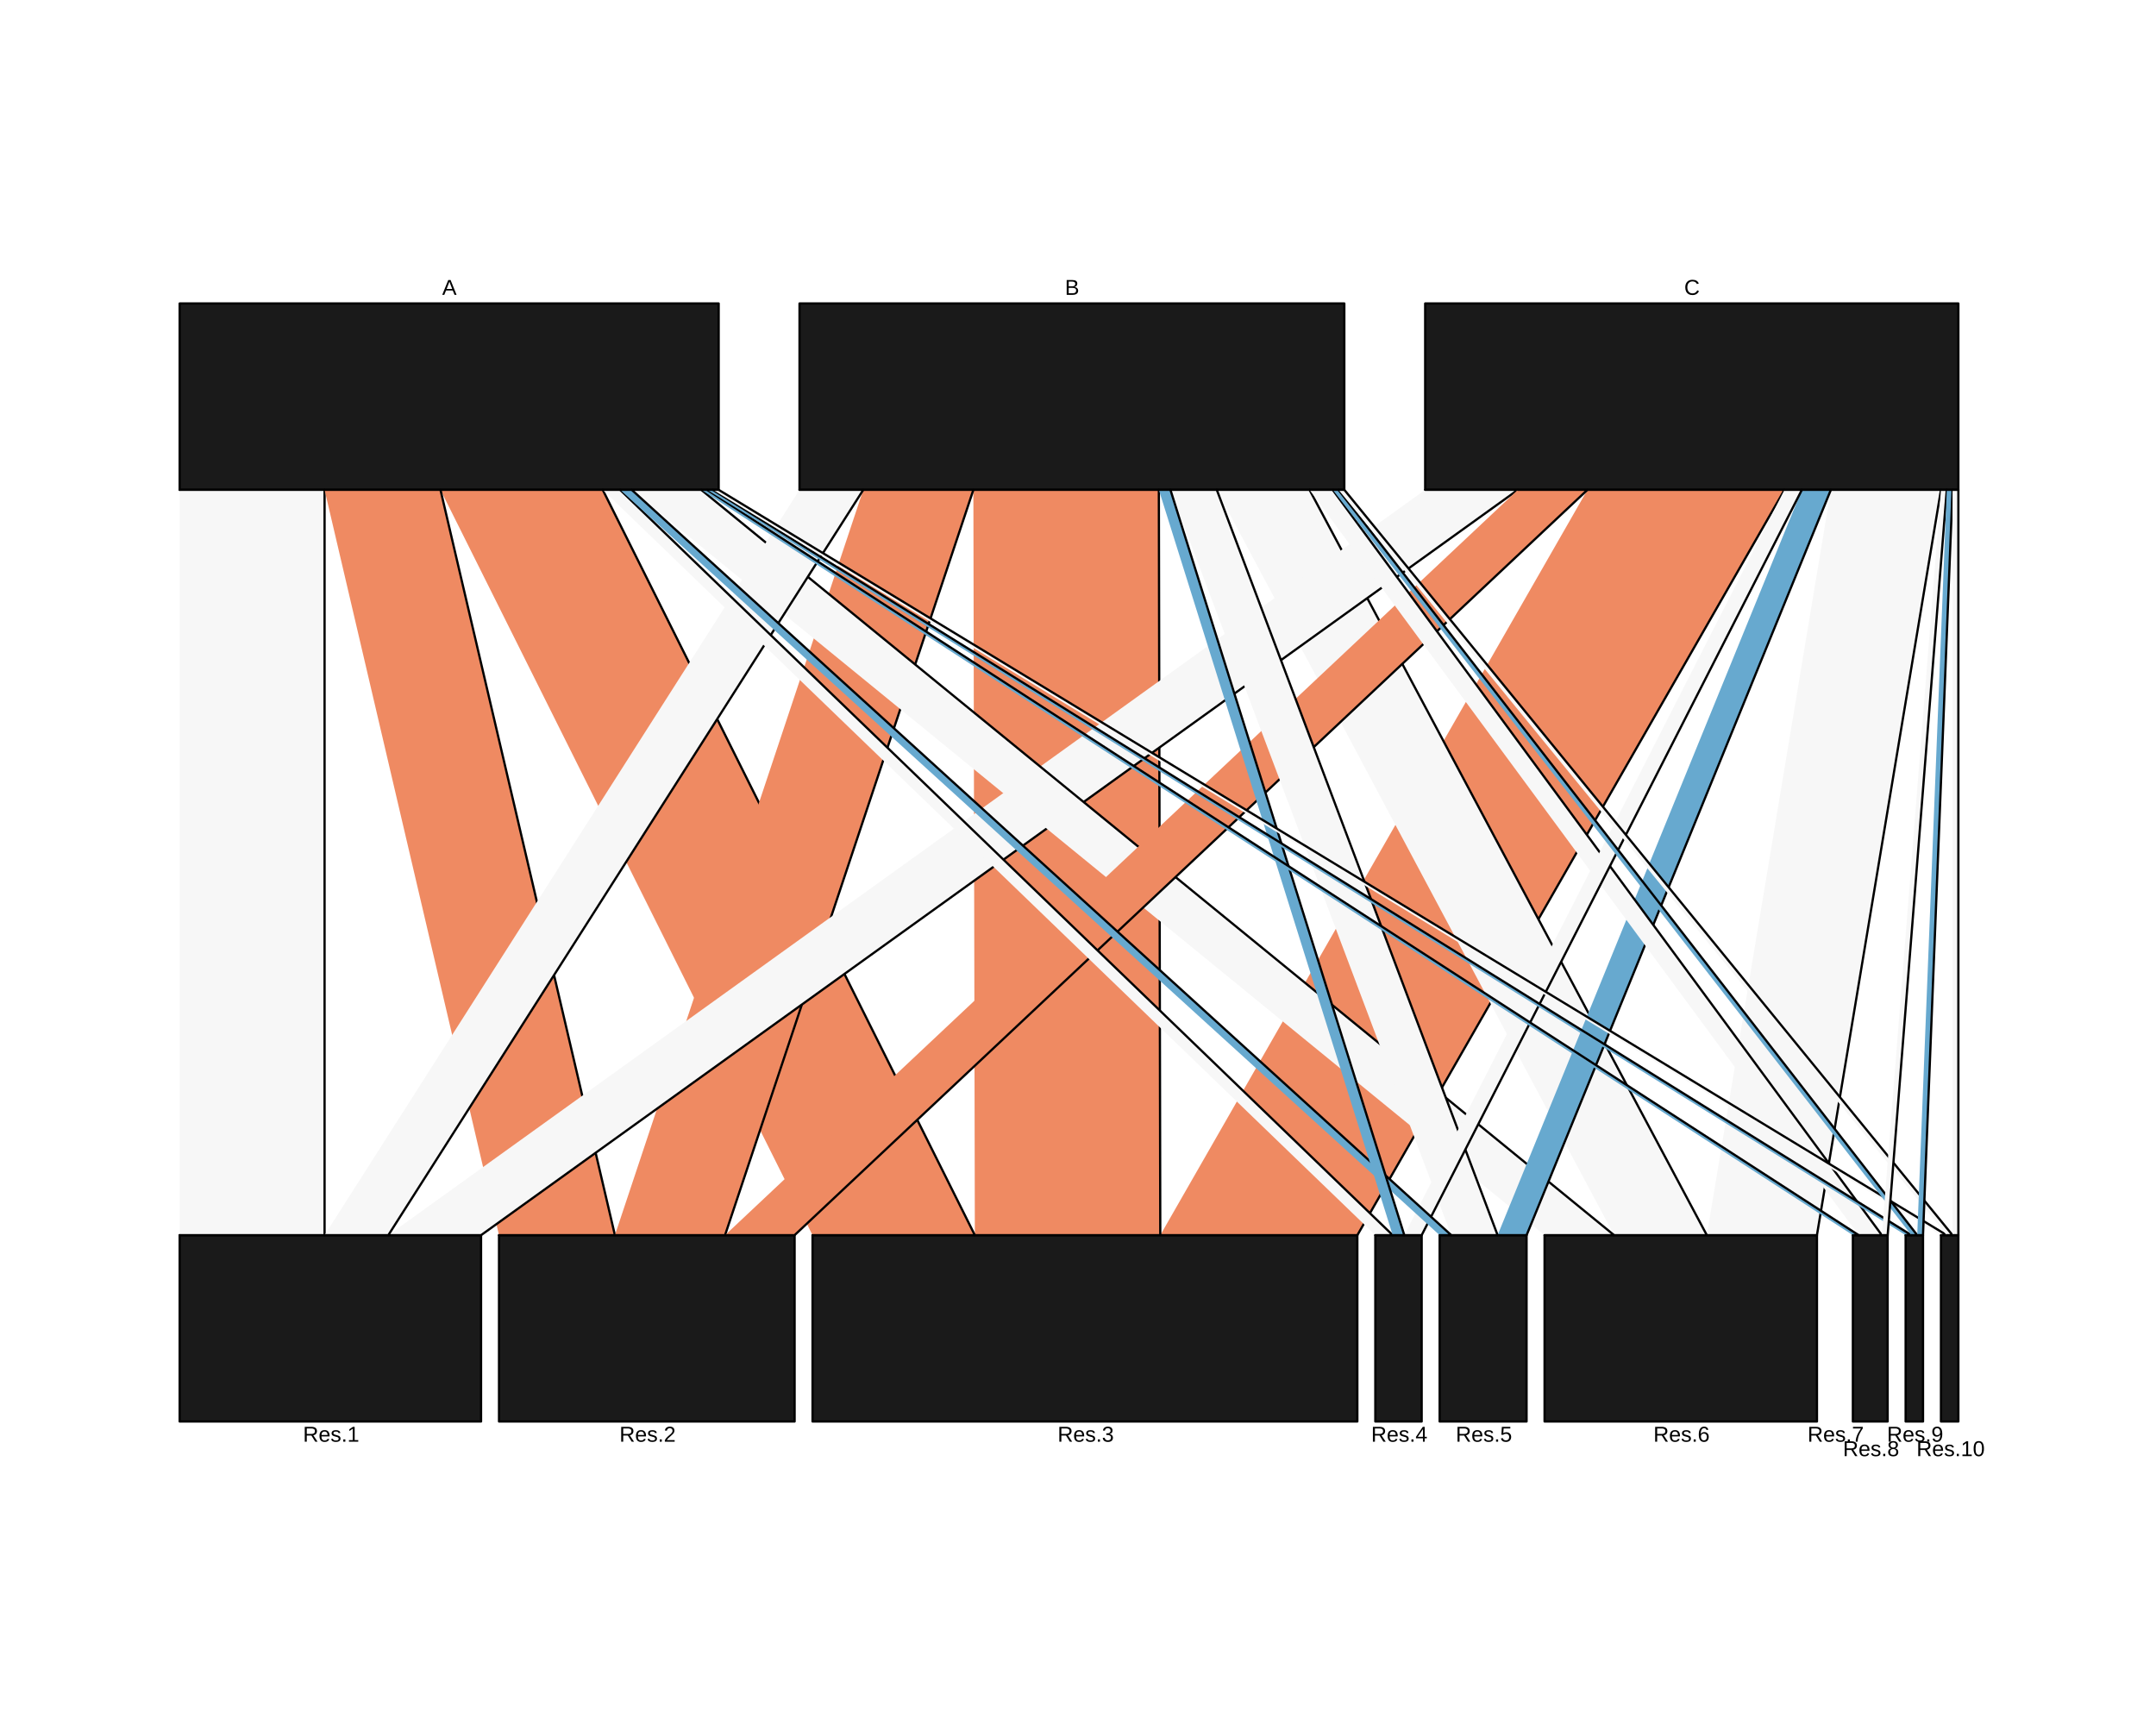
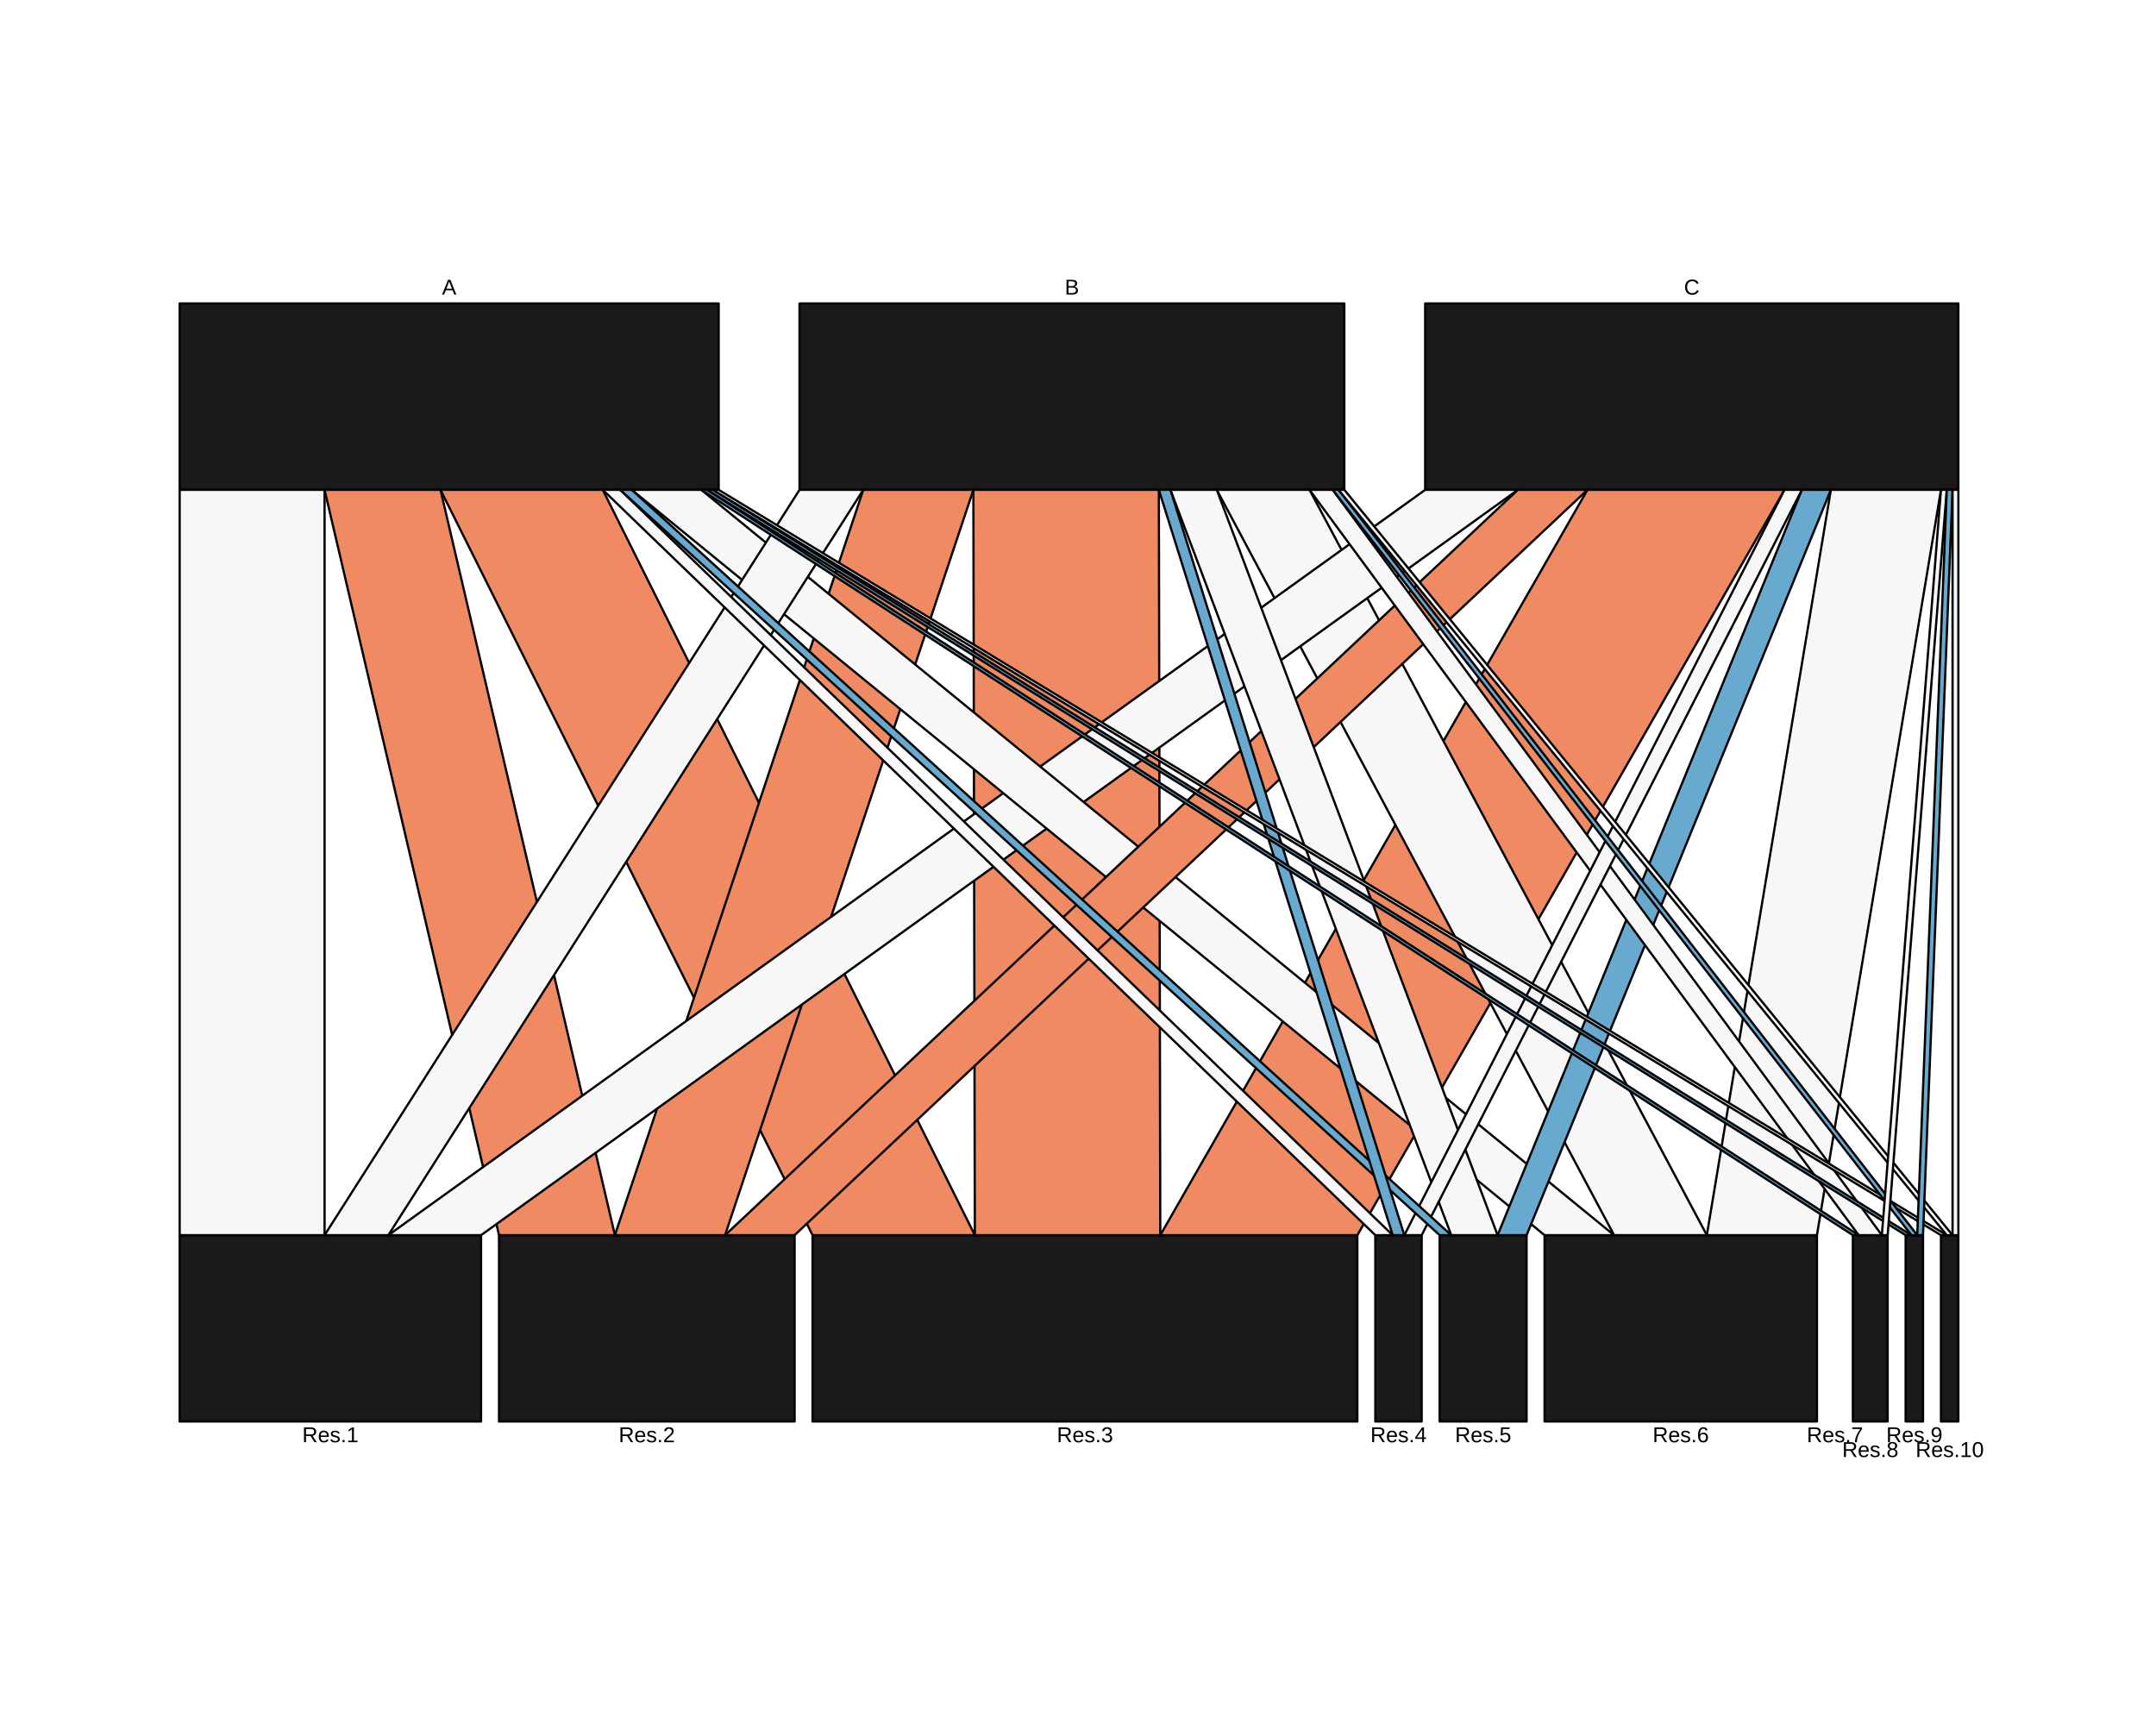
<svg xmlns="http://www.w3.org/2000/svg" viewBox="0 0 720.00 576.00">
  <defs>
    <style type="text/css">
-     line, polyline, path, rect, circle {
+     line, polyline, polygon, path, rect, circle {
      fill: none;
      stroke: #000000;
      stroke-linecap: round;
      stroke-linejoin: round;
      stroke-miterlimit: 10.00;
    }
  </style>
  </defs>
  <rect width="100%" height="100%" style="stroke: none; fill: #FFFFFF;" />
  <defs>
-     <clipPath id="cpMzZ8Njg0fDU0MHwzNg==">
+     <clipPath id="cpMzYuMDB8Njg0LjAwfDU0MC4wMHwzNi4wMA==">
      <rect x="36.00" y="36.00" width="648.00" height="504.00" />
    </clipPath>
  </defs>
-   <rect x="60.00" y="101.33" width="180.00" height="62.22" style="stroke-width: 0.75; fill: #1A1A1A;" clip-path="url(#cpMzZ8Njg0fDU0MHwzNg==)" />
-   <g clip-path="url(#cpMzZ8Njg0fDU0MHwzNg==)">
-     <text x="147.67" y="98.45" style="font-size: 7.20px; font-family: Liberation Sans;" textLength="4.67px" lengthAdjust="spacingAndGlyphs">A</text>
+   <rect x="60.00" y="101.33" width="180.00" height="62.22" style="stroke-width: 0.75; fill: #1A1A1A;" clip-path="url(#cpMzYuMDB8Njg0LjAwfDU0MC4wMHwzNi4wMA==)" />
+   <g clip-path="url(#cpMzYuMDB8Njg0LjAwfDU0MC4wMHwzNi4wMA==)">
+     <text x="147.60" y="98.37" style="font-size: 7.20px; font-family: Liberation Sans;" textLength="4.80px" lengthAdjust="spacingAndGlyphs">A</text>
  </g>
-   <rect x="267.00" y="101.33" width="181.94" height="62.22" style="stroke-width: 0.75; fill: #1A1A1A;" clip-path="url(#cpMzZ8Njg0fDU0MHwzNg==)" />
-   <g clip-path="url(#cpMzZ8Njg0fDU0MHwzNg==)">
-     <text x="355.63" y="98.45" style="font-size: 7.20px; font-family: Liberation Sans;" textLength="4.67px" lengthAdjust="spacingAndGlyphs">B</text>
+   <rect x="267.00" y="101.33" width="181.94" height="62.22" style="stroke-width: 0.75; fill: #1A1A1A;" clip-path="url(#cpMzYuMDB8Njg0LjAwfDU0MC4wMHwzNi4wMA==)" />
+   <g clip-path="url(#cpMzYuMDB8Njg0LjAwfDU0MC4wMHwzNi4wMA==)">
+     <text x="355.57" y="98.37" style="font-size: 7.20px; font-family: Liberation Sans;" textLength="4.80px" lengthAdjust="spacingAndGlyphs">B</text>
  </g>
-   <rect x="475.94" y="101.33" width="178.06" height="62.22" style="stroke-width: 0.75; fill: #1A1A1A;" clip-path="url(#cpMzZ8Njg0fDU0MHwzNg==)" />
-   <g clip-path="url(#cpMzZ8Njg0fDU0MHwzNg==)">
-     <text x="562.44" y="98.45" style="font-size: 7.20px; font-family: Liberation Sans;" textLength="5.06px" lengthAdjust="spacingAndGlyphs">C</text>
+   <rect x="475.94" y="101.33" width="178.06" height="62.22" style="stroke-width: 0.75; fill: #1A1A1A;" clip-path="url(#cpMzYuMDB8Njg0LjAwfDU0MC4wMHwzNi4wMA==)" />
+   <g clip-path="url(#cpMzYuMDB8Njg0LjAwfDU0MC4wMHwzNi4wMA==)">
+     <text x="562.37" y="98.37" style="font-size: 7.20px; font-family: Liberation Sans;" textLength="5.19px" lengthAdjust="spacingAndGlyphs">C</text>
  </g>
-   <rect x="60.00" y="412.44" width="100.65" height="62.22" style="stroke-width: 0.75; fill: #1A1A1A;" clip-path="url(#cpMzZ8Njg0fDU0MHwzNg==)" />
-   <g clip-path="url(#cpMzZ8Njg0fDU0MHwzNg==)">
-     <text x="101.18" y="481.40" style="font-size: 7.20px; font-family: Liberation Sans;" textLength="18.29px" lengthAdjust="spacingAndGlyphs">Res.1</text>
+   <rect x="60.00" y="412.44" width="100.65" height="62.22" style="stroke-width: 0.75; fill: #1A1A1A;" clip-path="url(#cpMzYuMDB8Njg0LjAwfDU0MC4wMHwzNi4wMA==)" />
+   <g clip-path="url(#cpMzYuMDB8Njg0LjAwfDU0MC4wMHwzNi4wMA==)">
+     <text x="100.93" y="481.58" style="font-size: 7.20px; font-family: Liberation Sans;" textLength="18.78px" lengthAdjust="spacingAndGlyphs">Res.1</text>
  </g>
-   <rect x="166.65" y="412.44" width="98.71" height="62.22" style="stroke-width: 0.75; fill: #1A1A1A;" clip-path="url(#cpMzZ8Njg0fDU0MHwzNg==)" />
-   <g clip-path="url(#cpMzZ8Njg0fDU0MHwzNg==)">
-     <text x="206.86" y="481.40" style="font-size: 7.20px; font-family: Liberation Sans;" textLength="18.29px" lengthAdjust="spacingAndGlyphs">Res.2</text>
+   <rect x="166.65" y="412.44" width="98.71" height="62.22" style="stroke-width: 0.75; fill: #1A1A1A;" clip-path="url(#cpMzYuMDB8Njg0LjAwfDU0MC4wMHwzNi4wMA==)" />
+   <g clip-path="url(#cpMzYuMDB8Njg0LjAwfDU0MC4wMHwzNi4wMA==)">
+     <text x="206.61" y="481.58" style="font-size: 7.20px; font-family: Liberation Sans;" textLength="18.78px" lengthAdjust="spacingAndGlyphs">Res.2</text>
  </g>
-   <rect x="271.35" y="412.44" width="181.94" height="62.22" style="stroke-width: 0.75; fill: #1A1A1A;" clip-path="url(#cpMzZ8Njg0fDU0MHwzNg==)" />
-   <g clip-path="url(#cpMzZ8Njg0fDU0MHwzNg==)">
-     <text x="353.18" y="481.40" style="font-size: 7.20px; font-family: Liberation Sans;" textLength="18.29px" lengthAdjust="spacingAndGlyphs">Res.3</text>
+   <rect x="271.35" y="412.44" width="181.94" height="62.22" style="stroke-width: 0.75; fill: #1A1A1A;" clip-path="url(#cpMzYuMDB8Njg0LjAwfDU0MC4wMHwzNi4wMA==)" />
+   <g clip-path="url(#cpMzYuMDB8Njg0LjAwfDU0MC4wMHwzNi4wMA==)">
+     <text x="352.93" y="481.58" style="font-size: 7.20px; font-family: Liberation Sans;" textLength="18.78px" lengthAdjust="spacingAndGlyphs">Res.3</text>
  </g>
-   <rect x="459.29" y="412.44" width="15.48" height="62.22" style="stroke-width: 0.75; fill: #1A1A1A;" clip-path="url(#cpMzZ8Njg0fDU0MHwzNg==)" />
-   <g clip-path="url(#cpMzZ8Njg0fDU0MHwzNg==)">
-     <text x="457.89" y="481.40" style="font-size: 7.20px; font-family: Liberation Sans;" textLength="18.29px" lengthAdjust="spacingAndGlyphs">Res.4</text>
+   <rect x="459.29" y="412.44" width="15.48" height="62.22" style="stroke-width: 0.75; fill: #1A1A1A;" clip-path="url(#cpMzYuMDB8Njg0LjAwfDU0MC4wMHwzNi4wMA==)" />
+   <g clip-path="url(#cpMzYuMDB8Njg0LjAwfDU0MC4wMHwzNi4wMA==)">
+     <text x="457.64" y="481.58" style="font-size: 7.20px; font-family: Liberation Sans;" textLength="18.78px" lengthAdjust="spacingAndGlyphs">Res.4</text>
  </g>
-   <rect x="480.77" y="412.44" width="29.03" height="62.22" style="stroke-width: 0.75; fill: #1A1A1A;" clip-path="url(#cpMzZ8Njg0fDU0MHwzNg==)" />
-   <g clip-path="url(#cpMzZ8Njg0fDU0MHwzNg==)">
-     <text x="486.15" y="481.40" style="font-size: 7.20px; font-family: Liberation Sans;" textLength="18.29px" lengthAdjust="spacingAndGlyphs">Res.5</text>
+   <rect x="480.77" y="412.44" width="29.03" height="62.22" style="stroke-width: 0.75; fill: #1A1A1A;" clip-path="url(#cpMzYuMDB8Njg0LjAwfDU0MC4wMHwzNi4wMA==)" />
+   <g clip-path="url(#cpMzYuMDB8Njg0LjAwfDU0MC4wMHwzNi4wMA==)">
+     <text x="485.90" y="481.58" style="font-size: 7.20px; font-family: Liberation Sans;" textLength="18.78px" lengthAdjust="spacingAndGlyphs">Res.5</text>
  </g>
-   <rect x="515.81" y="412.44" width="90.97" height="62.22" style="stroke-width: 0.75; fill: #1A1A1A;" clip-path="url(#cpMzZ8Njg0fDU0MHwzNg==)" />
-   <g clip-path="url(#cpMzZ8Njg0fDU0MHwzNg==)">
-     <text x="552.15" y="481.40" style="font-size: 7.20px; font-family: Liberation Sans;" textLength="18.29px" lengthAdjust="spacingAndGlyphs">Res.6</text>
+   <rect x="515.81" y="412.44" width="90.97" height="62.22" style="stroke-width: 0.75; fill: #1A1A1A;" clip-path="url(#cpMzYuMDB8Njg0LjAwfDU0MC4wMHwzNi4wMA==)" />
+   <g clip-path="url(#cpMzYuMDB8Njg0LjAwfDU0MC4wMHwzNi4wMA==)">
+     <text x="551.90" y="481.58" style="font-size: 7.20px; font-family: Liberation Sans;" textLength="18.78px" lengthAdjust="spacingAndGlyphs">Res.6</text>
  </g>
-   <rect x="612.77" y="412.44" width="0.00" height="62.22" style="stroke-width: 0.75; fill: #1A1A1A;" clip-path="url(#cpMzZ8Njg0fDU0MHwzNg==)" />
-   <g clip-path="url(#cpMzZ8Njg0fDU0MHwzNg==)">
-     <text x="603.63" y="481.40" style="font-size: 7.20px; font-family: Liberation Sans;" textLength="18.29px" lengthAdjust="spacingAndGlyphs">Res.7</text>
+   <rect x="612.77" y="412.44" width="0.00" height="62.22" style="stroke-width: 0.75; fill: #1A1A1A;" clip-path="url(#cpMzYuMDB8Njg0LjAwfDU0MC4wMHwzNi4wMA==)" />
+   <g clip-path="url(#cpMzYuMDB8Njg0LjAwfDU0MC4wMHwzNi4wMA==)">
+     <text x="603.38" y="481.58" style="font-size: 7.20px; font-family: Liberation Sans;" textLength="18.78px" lengthAdjust="spacingAndGlyphs">Res.7</text>
  </g>
-   <rect x="618.77" y="412.44" width="11.61" height="62.22" style="stroke-width: 0.75; fill: #1A1A1A;" clip-path="url(#cpMzZ8Njg0fDU0MHwzNg==)" />
-   <g clip-path="url(#cpMzZ8Njg0fDU0MHwzNg==)">
-     <text x="615.44" y="486.22" style="font-size: 7.20px; font-family: Liberation Sans;" textLength="18.29px" lengthAdjust="spacingAndGlyphs">Res.8</text>
+   <rect x="618.77" y="412.44" width="11.61" height="62.22" style="stroke-width: 0.75; fill: #1A1A1A;" clip-path="url(#cpMzYuMDB8Njg0LjAwfDU0MC4wMHwzNi4wMA==)" />
+   <g clip-path="url(#cpMzYuMDB8Njg0LjAwfDU0MC4wMHwzNi4wMA==)">
+     <text x="615.19" y="486.52" style="font-size: 7.20px; font-family: Liberation Sans;" textLength="18.78px" lengthAdjust="spacingAndGlyphs">Res.8</text>
  </g>
-   <rect x="636.39" y="412.44" width="5.81" height="62.22" style="stroke-width: 0.75; fill: #1A1A1A;" clip-path="url(#cpMzZ8Njg0fDU0MHwzNg==)" />
-   <g clip-path="url(#cpMzZ8Njg0fDU0MHwzNg==)">
-     <text x="630.15" y="481.40" style="font-size: 7.20px; font-family: Liberation Sans;" textLength="18.29px" lengthAdjust="spacingAndGlyphs">Res.9</text>
+   <rect x="636.39" y="412.44" width="5.81" height="62.22" style="stroke-width: 0.75; fill: #1A1A1A;" clip-path="url(#cpMzYuMDB8Njg0LjAwfDU0MC4wMHwzNi4wMA==)" />
+   <g clip-path="url(#cpMzYuMDB8Njg0LjAwfDU0MC4wMHwzNi4wMA==)">
+     <text x="629.90" y="481.58" style="font-size: 7.20px; font-family: Liberation Sans;" textLength="18.78px" lengthAdjust="spacingAndGlyphs">Res.9</text>
  </g>
-   <rect x="648.19" y="412.44" width="5.81" height="62.22" style="stroke-width: 0.75; fill: #1A1A1A;" clip-path="url(#cpMzZ8Njg0fDU0MHwzNg==)" />
-   <g clip-path="url(#cpMzZ8Njg0fDU0MHwzNg==)">
-     <text x="640.01" y="486.22" style="font-size: 7.20px; font-family: Liberation Sans;" textLength="22.18px" lengthAdjust="spacingAndGlyphs">Res.10</text>
+   <rect x="648.19" y="412.44" width="5.81" height="62.22" style="stroke-width: 0.75; fill: #1A1A1A;" clip-path="url(#cpMzYuMDB8Njg0LjAwfDU0MC4wMHwzNi4wMA==)" />
+   <g clip-path="url(#cpMzYuMDB8Njg0LjAwfDU0MC4wMHwzNi4wMA==)">
+     <text x="639.71" y="486.52" style="font-size: 7.20px; font-family: Liberation Sans;" textLength="22.78px" lengthAdjust="spacingAndGlyphs">Res.10</text>
  </g>
-   <polyline points="530.13,163.56 595.94,163.56 453.29,412.44 387.48,412.44 " style="stroke-width: 0.75; fill: #EF8A62;" clip-path="url(#cpMzZ8Njg0fDU0MHwzNg==)" />
-   <polyline points="325.06,163.56 387.00,163.56 387.48,412.44 325.55,412.44 " style="stroke-width: 0.75; fill: #EF8A62;" clip-path="url(#cpMzZ8Njg0fDU0MHwzNg==)" />
-   <polyline points="147.10,163.56 201.29,163.56 325.55,412.44 271.35,412.44 " style="stroke-width: 0.75; fill: #EF8A62;" clip-path="url(#cpMzZ8Njg0fDU0MHwzNg==)" />
-   <polyline points="60.00,163.56 108.39,163.56 108.39,412.44 60.00,412.44 " style="stroke-width: 0.75; fill: #F7F7F7;" clip-path="url(#cpMzZ8Njg0fDU0MHwzNg==)" />
-   <polyline points="108.39,163.56 147.10,163.56 205.35,412.44 166.65,412.44 " style="stroke-width: 0.75; fill: #EF8A62;" clip-path="url(#cpMzZ8Njg0fDU0MHwzNg==)" />
-   <polyline points="288.29,163.56 325.06,163.56 242.13,412.44 205.35,412.44 " style="stroke-width: 0.75; fill: #EF8A62;" clip-path="url(#cpMzZ8Njg0fDU0MHwzNg==)" />
-   <polyline points="611.42,163.56 648.19,163.56 606.77,412.44 570.00,412.44 " style="stroke-width: 0.75; fill: #F7F7F7;" clip-path="url(#cpMzZ8Njg0fDU0MHwzNg==)" />
-   <polyline points="406.35,163.56 437.32,163.56 570.00,412.44 539.03,412.44 " style="stroke-width: 0.75; fill: #F7F7F7;" clip-path="url(#cpMzZ8Njg0fDU0MHwzNg==)" />
-   <polyline points="475.94,163.56 506.90,163.56 160.65,412.44 129.68,412.44 " style="stroke-width: 0.75; fill: #F7F7F7;" clip-path="url(#cpMzZ8Njg0fDU0MHwzNg==)" />
-   <polyline points="210.97,163.56 234.19,163.56 539.03,412.44 515.81,412.44 " style="stroke-width: 0.75; fill: #F7F7F7;" clip-path="url(#cpMzZ8Njg0fDU0MHwzNg==)" />
-   <polyline points="506.90,163.56 530.13,163.56 265.35,412.44 242.13,412.44 " style="stroke-width: 0.75; fill: #EF8A62;" clip-path="url(#cpMzZ8Njg0fDU0MHwzNg==)" />
-   <polyline points="267.00,163.56 288.29,163.56 129.68,412.44 108.39,412.44 " style="stroke-width: 0.75; fill: #F7F7F7;" clip-path="url(#cpMzZ8Njg0fDU0MHwzNg==)" />
-   <polyline points="390.87,163.56 406.35,163.56 500.13,412.44 484.65,412.44 " style="stroke-width: 0.75; fill: #F7F7F7;" clip-path="url(#cpMzZ8Njg0fDU0MHwzNg==)" />
-   <polyline points="601.74,163.56 611.42,163.56 509.81,412.44 500.13,412.44 " style="stroke-width: 0.75; fill: #67A9CF;" clip-path="url(#cpMzZ8Njg0fDU0MHwzNg==)" />
-   <polyline points="437.32,163.56 445.06,163.56 628.45,412.44 620.71,412.44 " style="stroke-width: 0.75; fill: #F7F7F7;" clip-path="url(#cpMzZ8Njg0fDU0MHwzNg==)" />
-   <polyline points="201.29,163.56 207.10,163.56 465.10,412.44 459.29,412.44 " style="stroke-width: 0.75; fill: #F7F7F7;" clip-path="url(#cpMzZ8Njg0fDU0MHwzNg==)" />
-   <polyline points="595.94,163.56 601.74,163.56 474.77,412.44 468.97,412.44 " style="stroke-width: 0.75; fill: #F7F7F7;" clip-path="url(#cpMzZ8Njg0fDU0MHwzNg==)" />
-   <polyline points="207.10,163.56 210.97,163.56 484.65,412.44 480.77,412.44 " style="stroke-width: 0.75; fill: #67A9CF;" clip-path="url(#cpMzZ8Njg0fDU0MHwzNg==)" />
-   <polyline points="387.00,163.56 390.87,163.56 468.97,412.44 465.10,412.44 " style="stroke-width: 0.75; fill: #67A9CF;" clip-path="url(#cpMzZ8Njg0fDU0MHwzNg==)" />
-   <polyline points="234.19,163.56 236.13,163.56 620.71,412.44 618.77,412.44 " style="stroke-width: 0.75; fill: #67A9CF;" clip-path="url(#cpMzZ8Njg0fDU0MHwzNg==)" />
-   <polyline points="236.13,163.56 238.06,163.56 638.32,412.44 636.39,412.44 " style="stroke-width: 0.75; fill: #67A9CF;" clip-path="url(#cpMzZ8Njg0fDU0MHwzNg==)" />
-   <polyline points="238.06,163.56 240.00,163.56 650.13,412.44 648.19,412.44 " style="stroke-width: 0.75; fill: #F7F7F7;" clip-path="url(#cpMzZ8Njg0fDU0MHwzNg==)" />
-   <polyline points="445.06,163.56 447.00,163.56 640.26,412.44 638.32,412.44 " style="stroke-width: 0.75; fill: #67A9CF;" clip-path="url(#cpMzZ8Njg0fDU0MHwzNg==)" />
-   <polyline points="447.00,163.56 448.94,163.56 652.06,412.44 650.13,412.44 " style="stroke-width: 0.75; fill: #F7F7F7;" clip-path="url(#cpMzZ8Njg0fDU0MHwzNg==)" />
-   <polyline points="648.19,163.56 650.13,163.56 630.39,412.44 628.45,412.44 " style="stroke-width: 0.75; fill: #F7F7F7;" clip-path="url(#cpMzZ8Njg0fDU0MHwzNg==)" />
-   <polyline points="650.13,163.56 652.06,163.56 642.19,412.44 640.26,412.44 " style="stroke-width: 0.75; fill: #67A9CF;" clip-path="url(#cpMzZ8Njg0fDU0MHwzNg==)" />
-   <polyline points="652.06,163.56 654.00,163.56 654.00,412.44 652.06,412.44 " style="stroke-width: 0.75; fill: #F7F7F7;" clip-path="url(#cpMzZ8Njg0fDU0MHwzNg==)" />
+   <polygon points="530.13,163.56 595.94,163.56 453.29,412.44 387.48,412.44 " style="stroke-width: 0.75; fill: #EF8A62;" clip-path="url(#cpMzYuMDB8Njg0LjAwfDU0MC4wMHwzNi4wMA==)" />
+   <polygon points="325.06,163.56 387.00,163.56 387.48,412.44 325.55,412.44 " style="stroke-width: 0.75; fill: #EF8A62;" clip-path="url(#cpMzYuMDB8Njg0LjAwfDU0MC4wMHwzNi4wMA==)" />
+   <polygon points="147.10,163.56 201.29,163.56 325.55,412.44 271.35,412.44 " style="stroke-width: 0.75; fill: #EF8A62;" clip-path="url(#cpMzYuMDB8Njg0LjAwfDU0MC4wMHwzNi4wMA==)" />
+   <polygon points="60.00,163.56 108.39,163.56 108.39,412.44 60.00,412.44 " style="stroke-width: 0.75; fill: #F7F7F7;" clip-path="url(#cpMzYuMDB8Njg0LjAwfDU0MC4wMHwzNi4wMA==)" />
+   <polygon points="108.39,163.56 147.10,163.56 205.35,412.44 166.65,412.44 " style="stroke-width: 0.75; fill: #EF8A62;" clip-path="url(#cpMzYuMDB8Njg0LjAwfDU0MC4wMHwzNi4wMA==)" />
+   <polygon points="288.29,163.56 325.06,163.56 242.13,412.44 205.35,412.44 " style="stroke-width: 0.75; fill: #EF8A62;" clip-path="url(#cpMzYuMDB8Njg0LjAwfDU0MC4wMHwzNi4wMA==)" />
+   <polygon points="611.42,163.56 648.19,163.56 606.77,412.44 570.00,412.44 " style="stroke-width: 0.75; fill: #F7F7F7;" clip-path="url(#cpMzYuMDB8Njg0LjAwfDU0MC4wMHwzNi4wMA==)" />
+   <polygon points="406.35,163.56 437.32,163.56 570.00,412.44 539.03,412.44 " style="stroke-width: 0.75; fill: #F7F7F7;" clip-path="url(#cpMzYuMDB8Njg0LjAwfDU0MC4wMHwzNi4wMA==)" />
+   <polygon points="475.94,163.56 506.90,163.56 160.65,412.44 129.68,412.44 " style="stroke-width: 0.75; fill: #F7F7F7;" clip-path="url(#cpMzYuMDB8Njg0LjAwfDU0MC4wMHwzNi4wMA==)" />
+   <polygon points="210.97,163.56 234.19,163.56 539.03,412.44 515.81,412.44 " style="stroke-width: 0.75; fill: #F7F7F7;" clip-path="url(#cpMzYuMDB8Njg0LjAwfDU0MC4wMHwzNi4wMA==)" />
+   <polygon points="506.90,163.56 530.13,163.56 265.35,412.44 242.13,412.44 " style="stroke-width: 0.75; fill: #EF8A62;" clip-path="url(#cpMzYuMDB8Njg0LjAwfDU0MC4wMHwzNi4wMA==)" />
+   <polygon points="267.00,163.56 288.29,163.56 129.68,412.44 108.39,412.44 " style="stroke-width: 0.75; fill: #F7F7F7;" clip-path="url(#cpMzYuMDB8Njg0LjAwfDU0MC4wMHwzNi4wMA==)" />
+   <polygon points="390.87,163.56 406.35,163.56 500.13,412.44 484.65,412.44 " style="stroke-width: 0.75; fill: #F7F7F7;" clip-path="url(#cpMzYuMDB8Njg0LjAwfDU0MC4wMHwzNi4wMA==)" />
+   <polygon points="601.74,163.56 611.42,163.56 509.81,412.44 500.13,412.44 " style="stroke-width: 0.75; fill: #67A9CF;" clip-path="url(#cpMzYuMDB8Njg0LjAwfDU0MC4wMHwzNi4wMA==)" />
+   <polygon points="437.32,163.56 445.06,163.56 628.45,412.44 620.71,412.44 " style="stroke-width: 0.75; fill: #F7F7F7;" clip-path="url(#cpMzYuMDB8Njg0LjAwfDU0MC4wMHwzNi4wMA==)" />
+   <polygon points="201.29,163.56 207.10,163.56 465.10,412.44 459.29,412.44 " style="stroke-width: 0.75; fill: #F7F7F7;" clip-path="url(#cpMzYuMDB8Njg0LjAwfDU0MC4wMHwzNi4wMA==)" />
+   <polygon points="595.94,163.56 601.74,163.56 474.77,412.44 468.97,412.44 " style="stroke-width: 0.75; fill: #F7F7F7;" clip-path="url(#cpMzYuMDB8Njg0LjAwfDU0MC4wMHwzNi4wMA==)" />
+   <polygon points="207.10,163.56 210.97,163.56 484.65,412.44 480.77,412.44 " style="stroke-width: 0.75; fill: #67A9CF;" clip-path="url(#cpMzYuMDB8Njg0LjAwfDU0MC4wMHwzNi4wMA==)" />
+   <polygon points="387.00,163.56 390.87,163.56 468.97,412.44 465.10,412.44 " style="stroke-width: 0.75; fill: #67A9CF;" clip-path="url(#cpMzYuMDB8Njg0LjAwfDU0MC4wMHwzNi4wMA==)" />
+   <polygon points="234.19,163.56 236.13,163.56 620.71,412.44 618.77,412.44 " style="stroke-width: 0.75; fill: #67A9CF;" clip-path="url(#cpMzYuMDB8Njg0LjAwfDU0MC4wMHwzNi4wMA==)" />
+   <polygon points="236.13,163.56 238.06,163.56 638.32,412.44 636.39,412.44 " style="stroke-width: 0.75; fill: #67A9CF;" clip-path="url(#cpMzYuMDB8Njg0LjAwfDU0MC4wMHwzNi4wMA==)" />
+   <polygon points="238.06,163.56 240.00,163.56 650.13,412.44 648.19,412.44 " style="stroke-width: 0.75; fill: #F7F7F7;" clip-path="url(#cpMzYuMDB8Njg0LjAwfDU0MC4wMHwzNi4wMA==)" />
+   <polygon points="445.06,163.56 447.00,163.56 640.26,412.44 638.32,412.44 " style="stroke-width: 0.75; fill: #67A9CF;" clip-path="url(#cpMzYuMDB8Njg0LjAwfDU0MC4wMHwzNi4wMA==)" />
+   <polygon points="447.00,163.56 448.94,163.56 652.06,412.44 650.13,412.44 " style="stroke-width: 0.75; fill: #F7F7F7;" clip-path="url(#cpMzYuMDB8Njg0LjAwfDU0MC4wMHwzNi4wMA==)" />
+   <polygon points="648.19,163.56 650.13,163.56 630.39,412.44 628.45,412.44 " style="stroke-width: 0.75; fill: #F7F7F7;" clip-path="url(#cpMzYuMDB8Njg0LjAwfDU0MC4wMHwzNi4wMA==)" />
+   <polygon points="650.13,163.56 652.06,163.56 642.19,412.44 640.26,412.44 " style="stroke-width: 0.75; fill: #67A9CF;" clip-path="url(#cpMzYuMDB8Njg0LjAwfDU0MC4wMHwzNi4wMA==)" />
+   <polygon points="652.06,163.56 654.00,163.56 654.00,412.44 652.06,412.44 " style="stroke-width: 0.75; fill: #F7F7F7;" clip-path="url(#cpMzYuMDB8Njg0LjAwfDU0MC4wMHwzNi4wMA==)" />
</svg>
